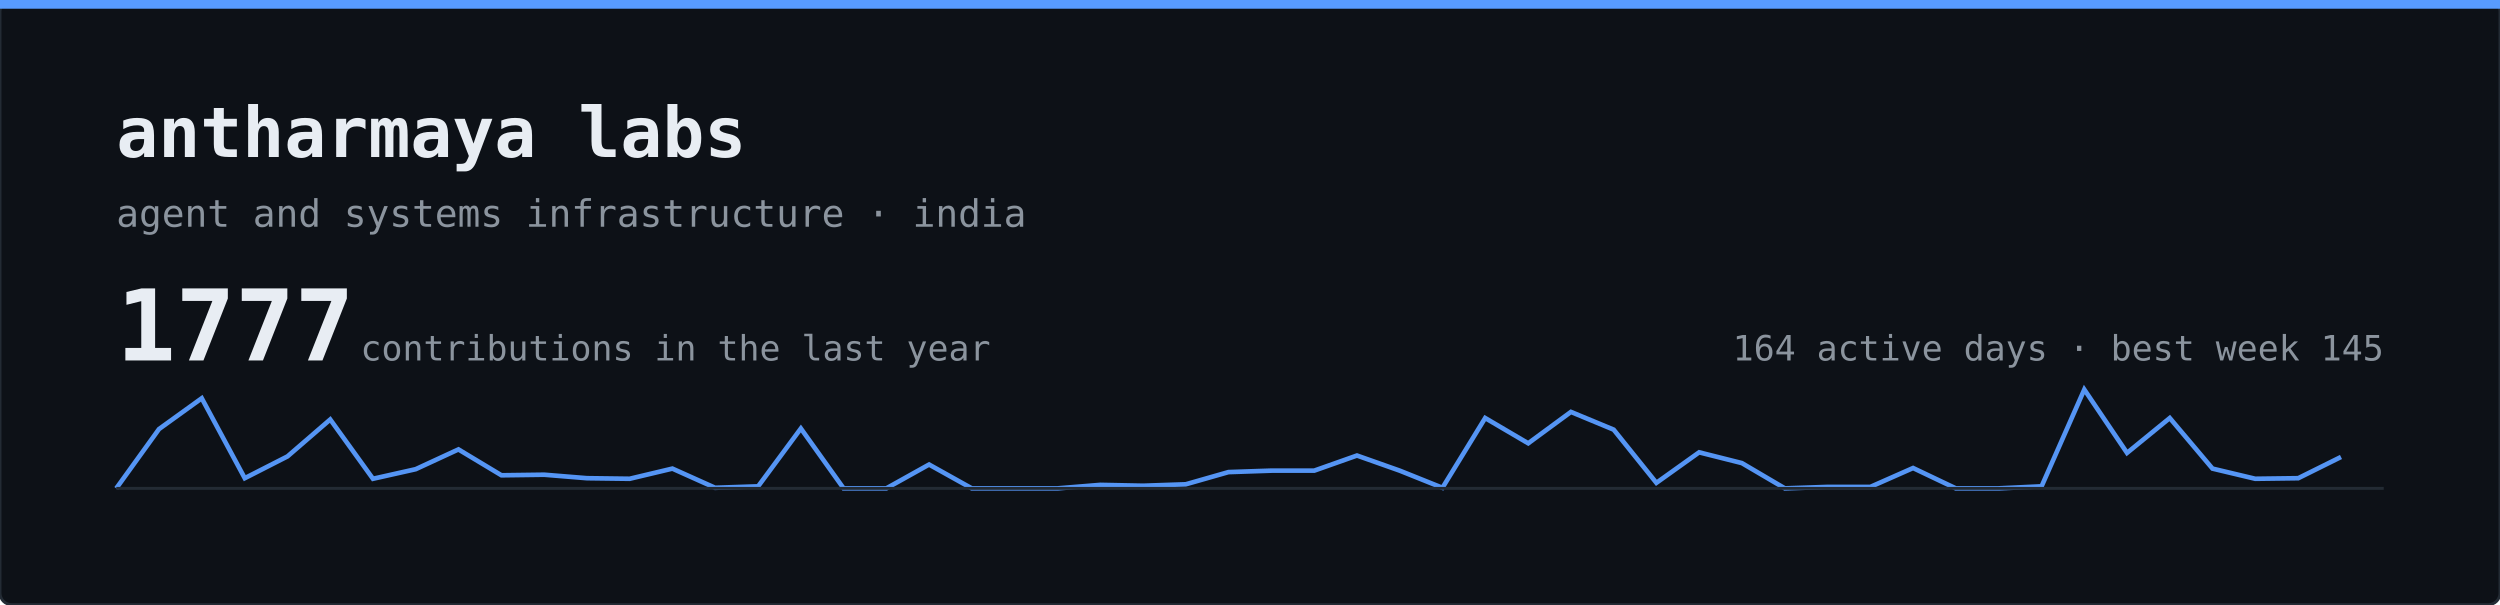
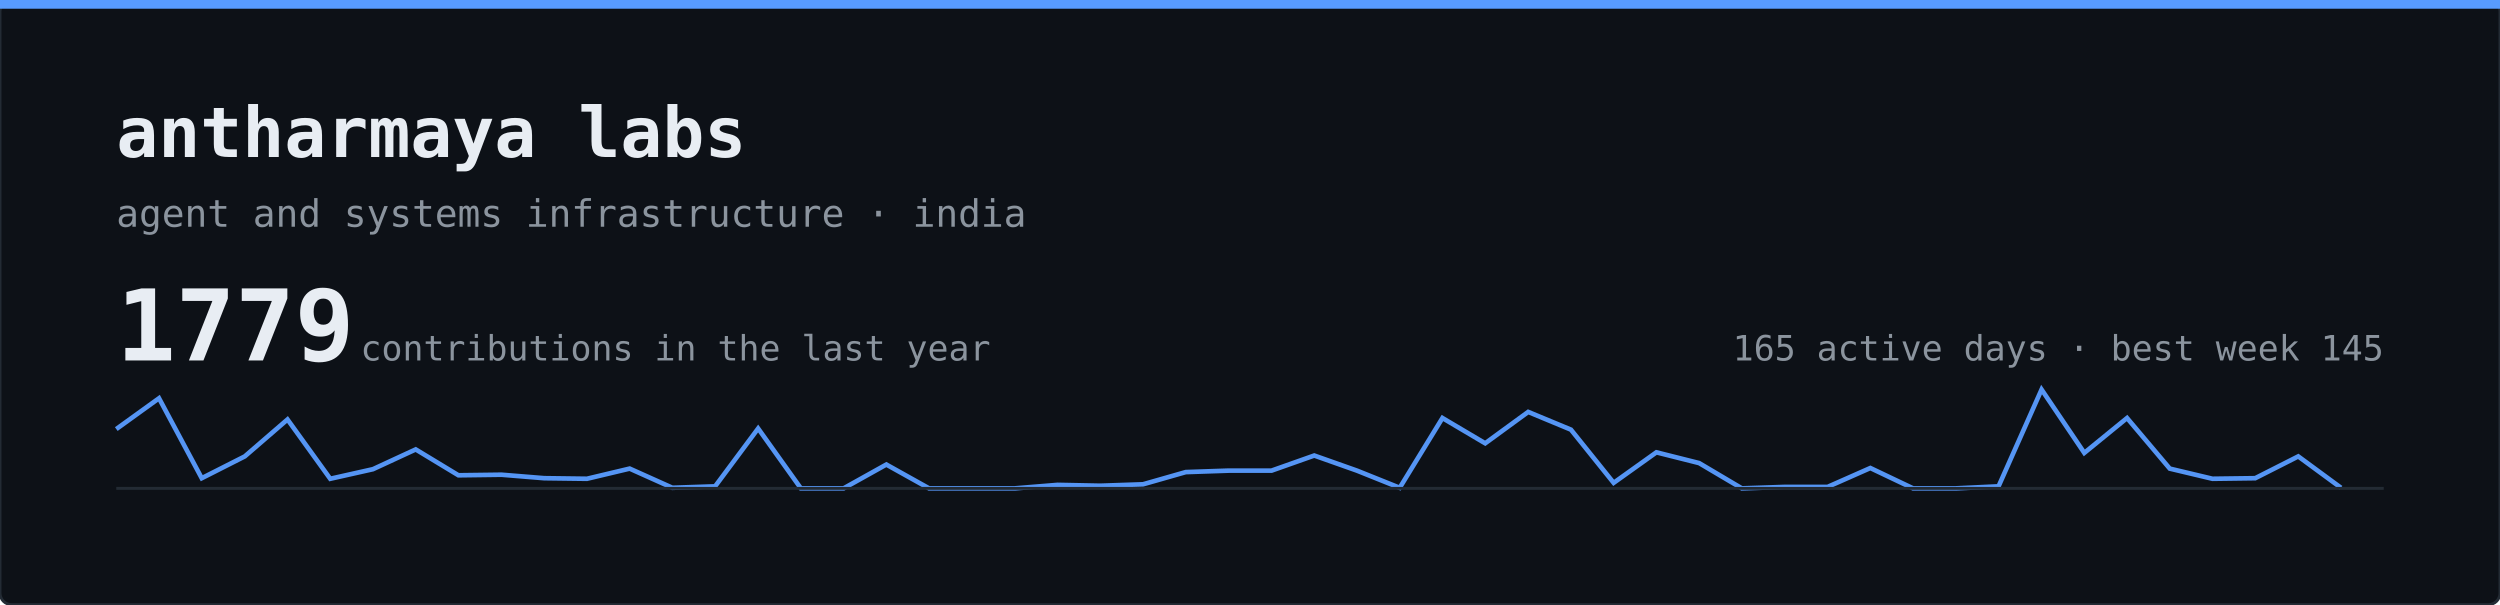
- <svg xmlns="http://www.w3.org/2000/svg" width="860" height="208" viewBox="0 0 860 208" role="img" aria-label="antharmaya labs. 1777 contributions in the last year.">
+ <svg xmlns="http://www.w3.org/2000/svg" width="860" height="208" viewBox="0 0 860 208" role="img" aria-label="antharmaya labs. 1779 contributions in the last year.">
  <rect width="860" height="208" rx="4" fill="#0d1117" stroke="#232b34" stroke-width="1" />
  <rect width="860" height="3" fill="#589bff" />
  <text x="40" y="54" font-family="ui-monospace,SFMono-Regular,'SF Mono','JetBrains Mono',Menlo,Consolas,'DejaVu Sans Mono',monospace" font-size="24" font-weight="700" fill="#e8edf3">antharmaya labs</text>
  <text x="40" y="78" font-family="ui-monospace,SFMono-Regular,'SF Mono','JetBrains Mono',Menlo,Consolas,'DejaVu Sans Mono',monospace" font-size="13" fill="#8b949e">agent and systems infrastructure · india</text>
-   <text x="40" y="124" font-family="ui-monospace,SFMono-Regular,'SF Mono','JetBrains Mono',Menlo,Consolas,'DejaVu Sans Mono',monospace" font-size="34" font-weight="700" fill="#e8edf3">1777</text>
+   <text x="40" y="124" font-family="ui-monospace,SFMono-Regular,'SF Mono','JetBrains Mono',Menlo,Consolas,'DejaVu Sans Mono',monospace" font-size="34" font-weight="700" fill="#e8edf3">1779</text>
  <text x="124" y="124" font-family="ui-monospace,SFMono-Regular,'SF Mono','JetBrains Mono',Menlo,Consolas,'DejaVu Sans Mono',monospace" font-size="12" fill="#8b949e">contributions in the last year</text>
-   <text x="820" y="124" font-family="ui-monospace,SFMono-Regular,'SF Mono','JetBrains Mono',Menlo,Consolas,'DejaVu Sans Mono',monospace" font-size="12" fill="#8b949e" text-anchor="end">164 active days  ·  best week 145</text>
-   <polyline points="40.0,168.0 54.7,147.6 69.4,137.0 84.2,164.5 98.9,157.0 113.6,144.3 128.3,164.7 143.0,161.4 157.7,154.6 172.5,163.5 187.2,163.3 201.9,164.5 216.6,164.7 231.3,161.2 246.0,167.8 260.8,167.3 275.5,147.4 290.2,168.0 304.9,168.0 319.6,159.8 334.3,168.0 349.1,168.0 363.8,168.0 378.5,166.8 393.2,167.1 407.9,166.6 422.6,162.4 437.4,161.9 452.1,161.9 466.8,156.7 481.5,161.9 496.2,167.8 510.9,143.8 525.7,152.5 540.4,141.7 555.1,147.8 569.8,166.1 584.5,155.6 599.2,159.3 614.0,168.0 628.7,167.5 643.4,167.5 658.1,161.0 672.8,168.0 687.5,168.0 702.3,167.3 717.0,134.0 731.7,155.8 746.4,143.8 761.1,161.2 775.8,164.7 790.6,164.5 805.3,157.2" fill="none" stroke="#589bff" stroke-width="1.6" opacity="0.95" />
+   <text x="820" y="124" font-family="ui-monospace,SFMono-Regular,'SF Mono','JetBrains Mono',Menlo,Consolas,'DejaVu Sans Mono',monospace" font-size="12" fill="#8b949e" text-anchor="end">165 active days  ·  best week 145</text>
+   <polyline points="40.0,147.6 54.7,137.0 69.4,164.5 84.2,157.0 98.9,144.3 113.6,164.7 128.3,161.4 143.0,154.6 157.7,163.5 172.5,163.3 187.2,164.5 201.9,164.7 216.6,161.2 231.3,167.8 246.0,167.3 260.8,147.4 275.5,168.0 290.2,168.0 304.9,159.8 319.6,168.0 334.3,168.0 349.1,168.0 363.8,166.8 378.5,167.1 393.2,166.6 407.9,162.4 422.6,161.9 437.4,161.9 452.1,156.7 466.8,161.9 481.5,167.8 496.2,143.8 510.9,152.5 525.7,141.7 540.4,147.8 555.1,166.1 569.8,155.6 584.5,159.3 599.2,168.0 614.0,167.5 628.7,167.5 643.4,161.0 658.1,168.0 672.8,168.0 687.5,167.3 702.3,134.0 717.0,155.8 731.7,143.8 746.4,161.2 761.1,164.7 775.8,164.5 790.6,157.0 805.3,167.8" fill="none" stroke="#589bff" stroke-width="1.6" opacity="0.95" />
  <line x1="40" y1="168" x2="820" y2="168" stroke="#232b34" stroke-width="1" />
</svg>
